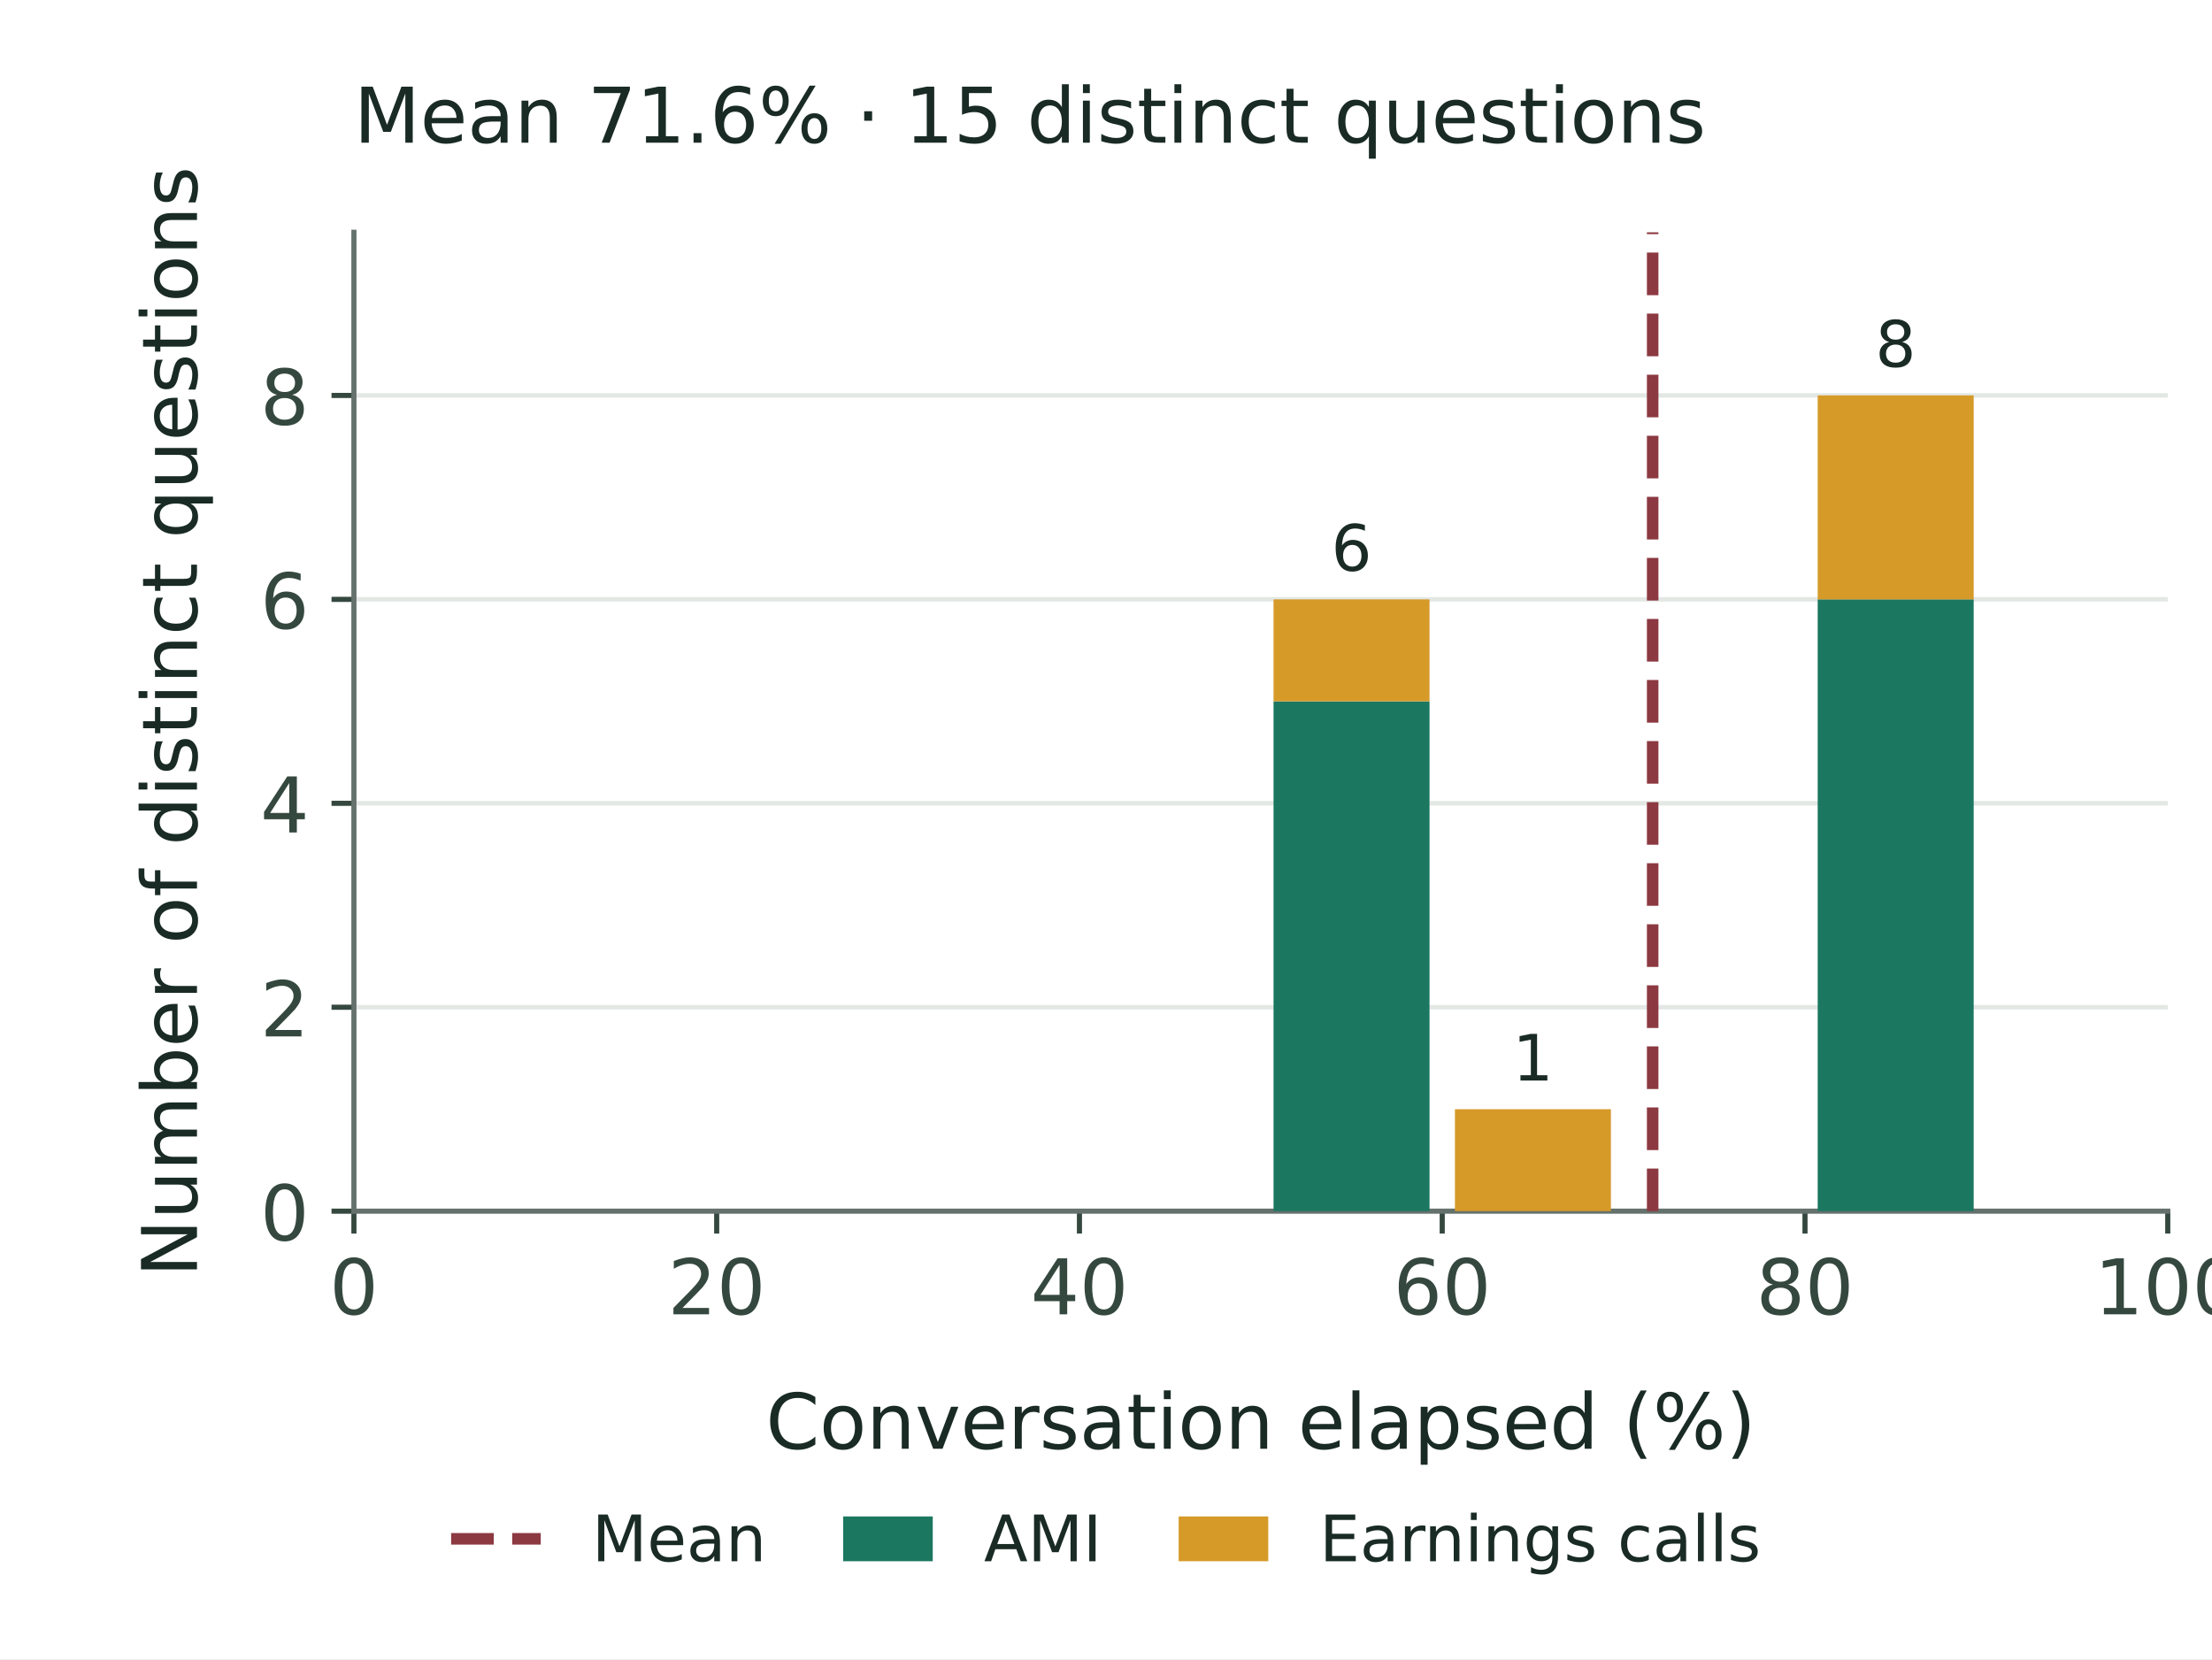
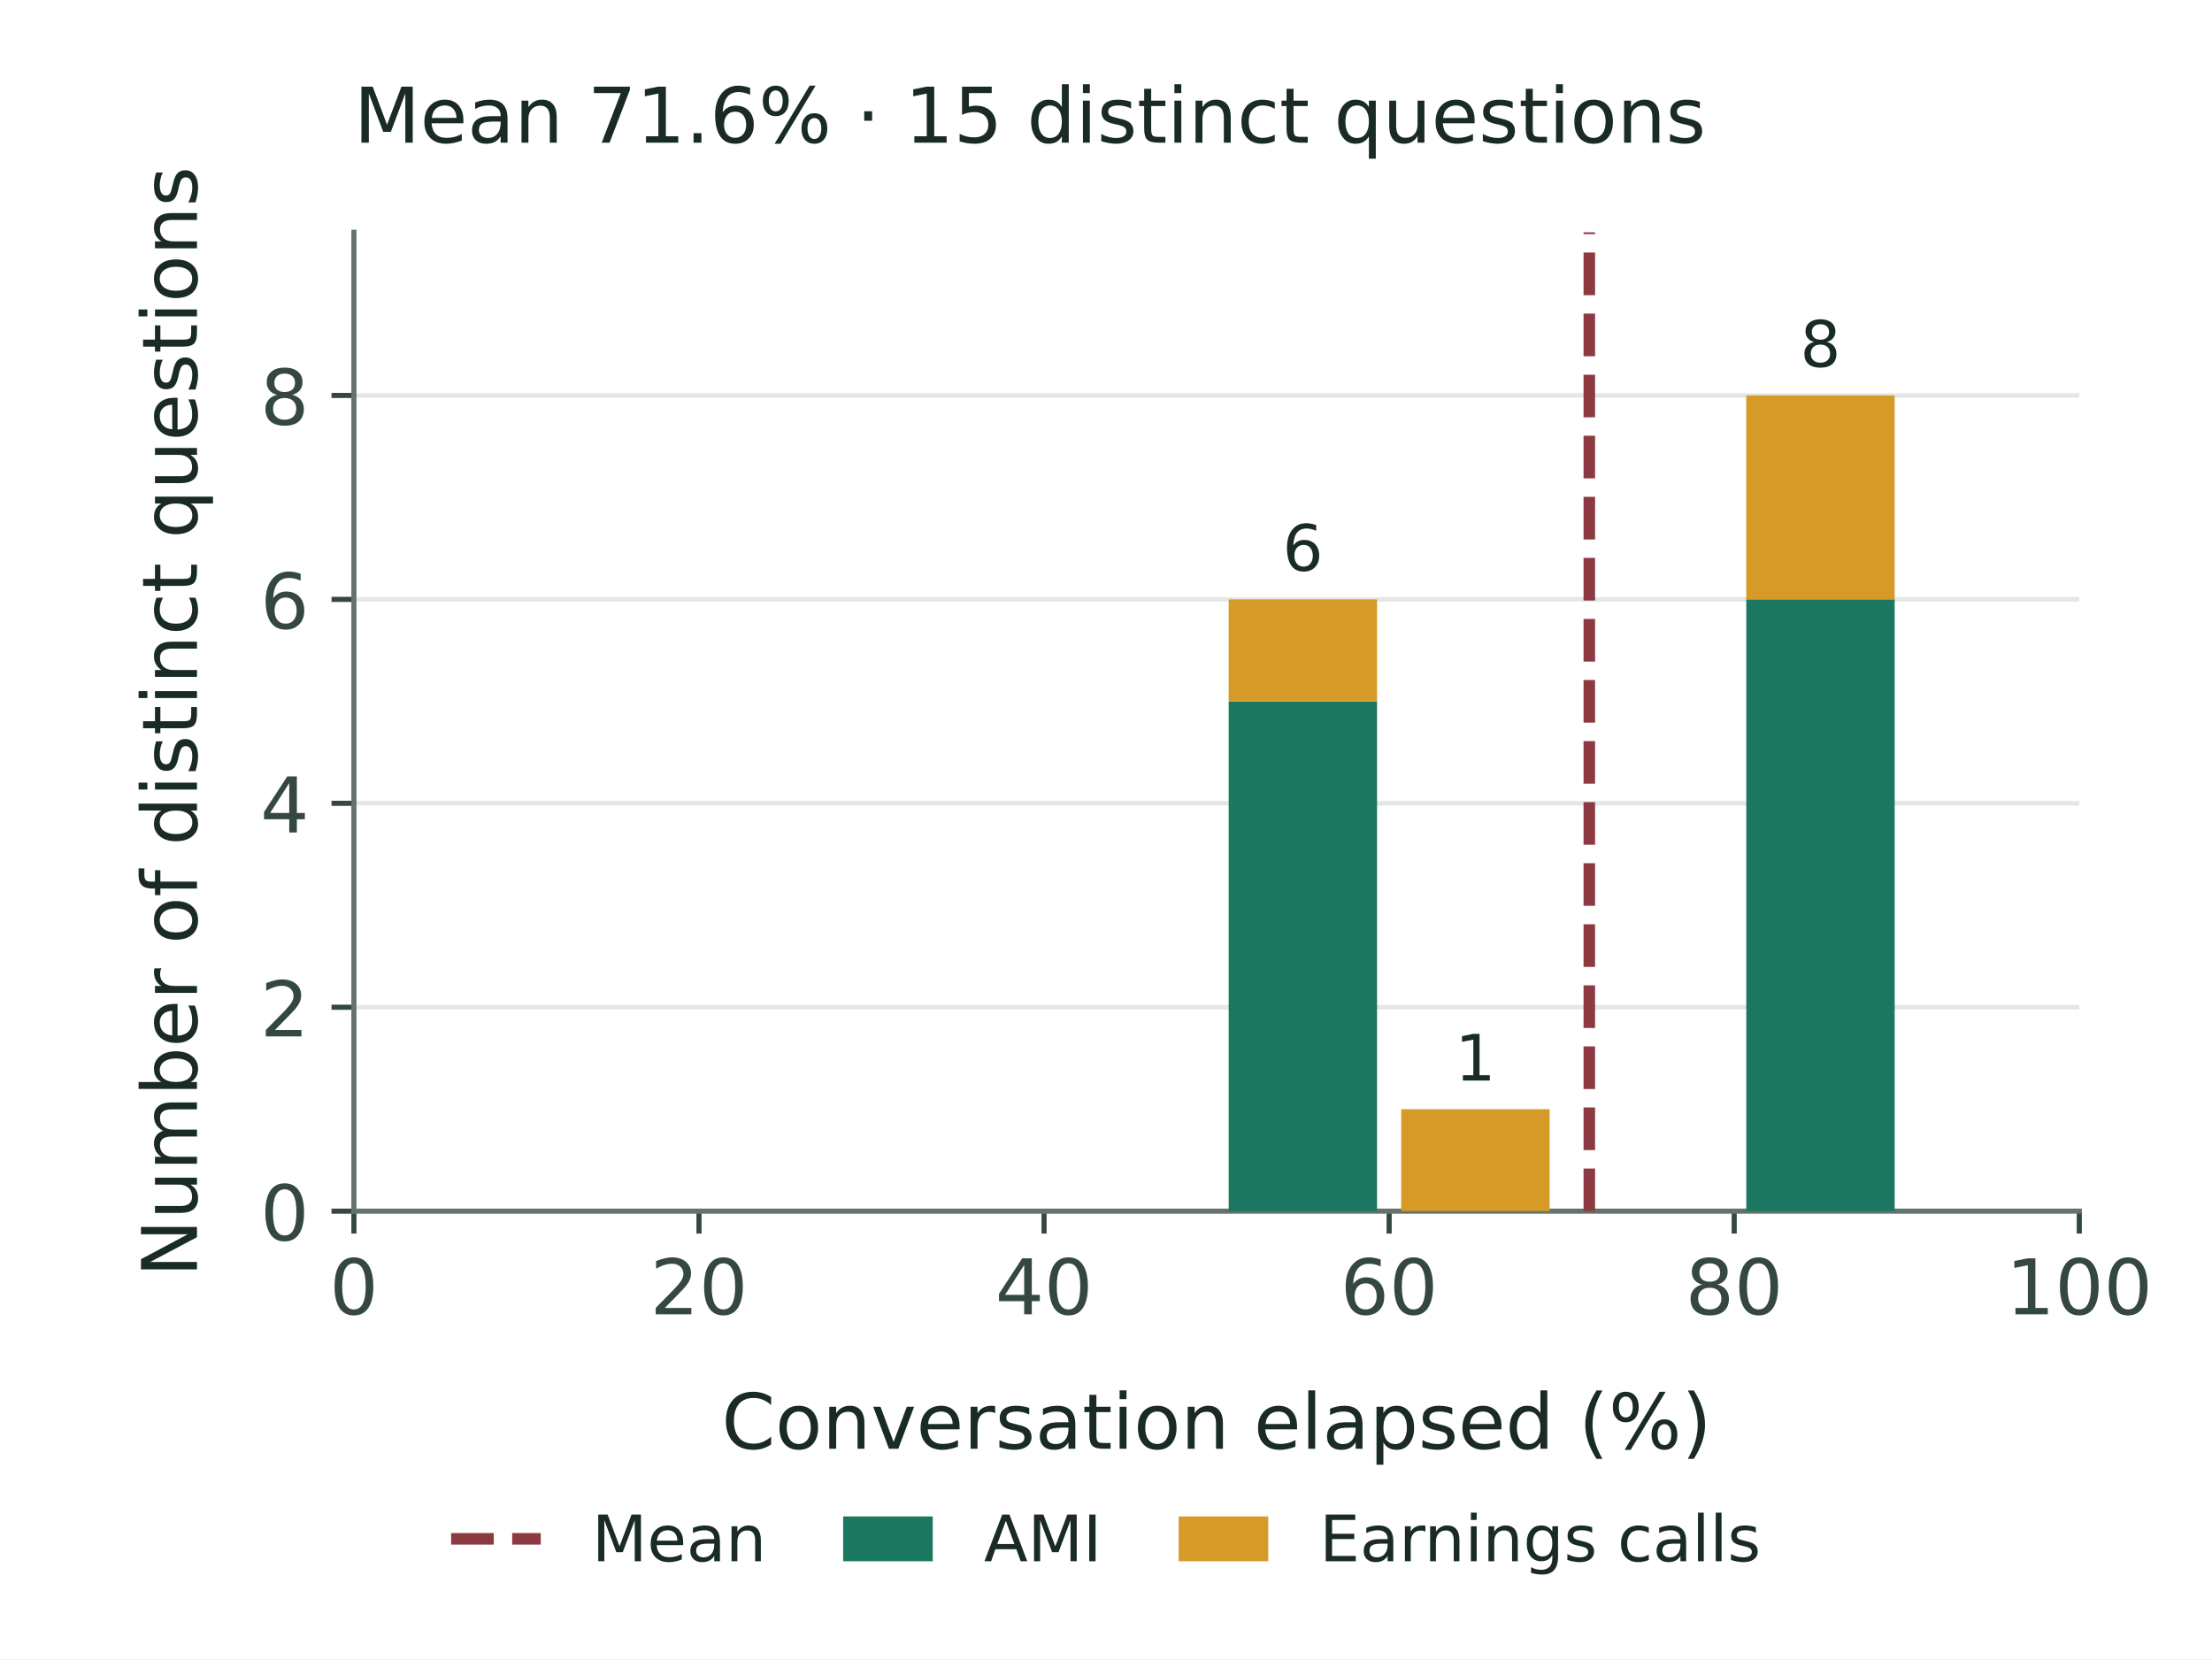
<svg xmlns="http://www.w3.org/2000/svg" xmlns:xlink="http://www.w3.org/1999/xlink" width="345.6pt" height="259.2pt" viewBox="0 0 345.6 259.2" version="1.1">
  <defs>
    <style type="text/css">*{stroke-linejoin: round; stroke-linecap: butt}</style>
  </defs>
  <g id="figure_1">
    <g id="patch_1">
      <path d="M 0 259.2  L 345.6 259.2  L 345.6 0  L 0 0  z " style="fill: #ffffff" />
    </g>
    <g id="axes_1">
      <g id="patch_2">
-         <path d="M 55.296 189.216  L 338.688 189.216  L 338.688 36.288  L 55.296 36.288  z " style="fill: #ffffff" />
+         <path d="M 55.296 189.216  L 324.864 189.216  L 324.864 36.288  L 55.296 36.288  z " style="fill: #ffffff" />
      </g>
      <g id="matplotlib.axis_1">
        <g id="xtick_1">
          <g id="line2d_1">
            <defs>
-               <path id="m1a5c730e85" d="M 0 0  L 0 3.5  " style="stroke: #35483f; stroke-width: 0.8" />
+               <path id="me726b492e0" d="M 0 0  L 0 3.5  " style="stroke: #35483f; stroke-width: 0.8" />
            </defs>
            <g>
-               <use xlink:href="#m1a5c730e85" x="55.296" y="189.216" style="fill: #35483f; stroke: #35483f; stroke-width: 0.8" />
+               <use xlink:href="#me726b492e0" x="55.296" y="189.216" style="fill: #35483f; stroke: #35483f; stroke-width: 0.8" />
            </g>
          </g>
          <g id="text_1">
            <text style="font-size: 12px; font-family: 'DejaVu Sans'; text-anchor: middle; fill: #35483f" x="55.296" y="205.333" transform="rotate(-0 55.296 205.3332)">0</text>
          </g>
        </g>
        <g id="xtick_2">
          <g id="line2d_2">
            <g>
-               <use xlink:href="#m1a5c730e85" x="111.974" y="189.216" style="fill: #35483f; stroke: #35483f; stroke-width: 0.8" />
+               <use xlink:href="#me726b492e0" x="109.21" y="189.216" style="fill: #35483f; stroke: #35483f; stroke-width: 0.8" />
            </g>
          </g>
          <g id="text_2">
-             <text style="font-size: 12px; font-family: 'DejaVu Sans'; text-anchor: middle; fill: #35483f" x="111.974" y="205.333" transform="rotate(-0 111.9744 205.3332)">20</text>
+             <text style="font-size: 12px; font-family: 'DejaVu Sans'; text-anchor: middle; fill: #35483f" x="109.21" y="205.333" transform="rotate(-0 109.2096 205.3332)">20</text>
          </g>
        </g>
        <g id="xtick_3">
          <g id="line2d_3">
            <g>
-               <use xlink:href="#m1a5c730e85" x="168.653" y="189.216" style="fill: #35483f; stroke: #35483f; stroke-width: 0.8" />
+               <use xlink:href="#me726b492e0" x="163.123" y="189.216" style="fill: #35483f; stroke: #35483f; stroke-width: 0.8" />
            </g>
          </g>
          <g id="text_3">
-             <text style="font-size: 12px; font-family: 'DejaVu Sans'; text-anchor: middle; fill: #35483f" x="168.653" y="205.333" transform="rotate(-0 168.6528 205.3332)">40</text>
+             <text style="font-size: 12px; font-family: 'DejaVu Sans'; text-anchor: middle; fill: #35483f" x="163.123" y="205.333" transform="rotate(-0 163.1232 205.3332)">40</text>
          </g>
        </g>
        <g id="xtick_4">
          <g id="line2d_4">
            <g>
-               <use xlink:href="#m1a5c730e85" x="225.331" y="189.216" style="fill: #35483f; stroke: #35483f; stroke-width: 0.8" />
+               <use xlink:href="#me726b492e0" x="217.037" y="189.216" style="fill: #35483f; stroke: #35483f; stroke-width: 0.8" />
            </g>
          </g>
          <g id="text_4">
-             <text style="font-size: 12px; font-family: 'DejaVu Sans'; text-anchor: middle; fill: #35483f" x="225.331" y="205.333" transform="rotate(-0 225.3312 205.3332)">60</text>
+             <text style="font-size: 12px; font-family: 'DejaVu Sans'; text-anchor: middle; fill: #35483f" x="217.037" y="205.333" transform="rotate(-0 217.0368 205.3332)">60</text>
          </g>
        </g>
        <g id="xtick_5">
          <g id="line2d_5">
            <g>
-               <use xlink:href="#m1a5c730e85" x="282.01" y="189.216" style="fill: #35483f; stroke: #35483f; stroke-width: 0.8" />
+               <use xlink:href="#me726b492e0" x="270.95" y="189.216" style="fill: #35483f; stroke: #35483f; stroke-width: 0.8" />
            </g>
          </g>
          <g id="text_5">
-             <text style="font-size: 12px; font-family: 'DejaVu Sans'; text-anchor: middle; fill: #35483f" x="282.01" y="205.333" transform="rotate(-0 282.0096 205.3332)">80</text>
+             <text style="font-size: 12px; font-family: 'DejaVu Sans'; text-anchor: middle; fill: #35483f" x="270.95" y="205.333" transform="rotate(-0 270.9504 205.3332)">80</text>
          </g>
        </g>
        <g id="xtick_6">
          <g id="line2d_6">
            <g>
-               <use xlink:href="#m1a5c730e85" x="338.688" y="189.216" style="fill: #35483f; stroke: #35483f; stroke-width: 0.8" />
+               <use xlink:href="#me726b492e0" x="324.864" y="189.216" style="fill: #35483f; stroke: #35483f; stroke-width: 0.8" />
            </g>
          </g>
          <g id="text_6">
-             <text style="font-size: 12px; font-family: 'DejaVu Sans'; text-anchor: middle; fill: #35483f" x="338.688" y="205.333" transform="rotate(-0 338.688 205.3332)">100</text>
+             <text style="font-size: 12px; font-family: 'DejaVu Sans'; text-anchor: middle; fill: #35483f" x="324.864" y="205.333" transform="rotate(-0 324.864 205.3332)">100</text>
          </g>
        </g>
        <g id="text_7">
-           <text style="font-size: 12px; font-family: 'DejaVu Sans'; text-anchor: middle; fill: #192b24" x="196.992" y="226.334" transform="rotate(-0 196.992 226.3341)">Conversation elapsed (%)</text>
+           <text style="font-size: 12px; font-family: 'DejaVu Sans'; text-anchor: middle; fill: #192b24" x="190.08" y="226.334" transform="rotate(-0 190.08 226.3341)">Conversation elapsed (%)</text>
        </g>
      </g>
      <g id="matplotlib.axis_2">
        <g id="ytick_1">
          <g id="line2d_7">
-             <path d="M 55.296 189.216  L 338.688 189.216  " clip-path="url(#pd6782d74b4)" style="fill: none; stroke: #e3e8e4; stroke-width: 0.7; stroke-linecap: square" />
+             <path d="M 55.296 189.216  L 324.864 189.216  " clip-path="url(#p99cc8383a3)" style="fill: none; stroke: #e3e8e4; stroke-width: 0.7; stroke-linecap: square" />
          </g>
          <g id="line2d_8">
            <defs>
-               <path id="m344a73dc1e" d="M 0 0  L -3.5 0  " style="stroke: #35483f; stroke-width: 0.8" />
+               <path id="m33b7e5ba74" d="M 0 0  L -3.5 0  " style="stroke: #35483f; stroke-width: 0.8" />
            </defs>
            <g>
-               <use xlink:href="#m344a73dc1e" x="55.296" y="189.216" style="fill: #35483f; stroke: #35483f; stroke-width: 0.8" />
+               <use xlink:href="#m33b7e5ba74" x="55.296" y="189.216" style="fill: #35483f; stroke: #35483f; stroke-width: 0.8" />
            </g>
          </g>
          <g id="text_8">
            <text style="font-size: 12px; font-family: 'DejaVu Sans'; text-anchor: end; fill: #35483f" x="48.296" y="193.775" transform="rotate(-0 48.296 193.7746)">0</text>
          </g>
        </g>
        <g id="ytick_2">
          <g id="line2d_9">
-             <path d="M 55.296 157.356  L 338.688 157.356  " clip-path="url(#pd6782d74b4)" style="fill: none; stroke: #e3e8e4; stroke-width: 0.7; stroke-linecap: square" />
+             <path d="M 55.296 157.356  L 324.864 157.356  " clip-path="url(#p99cc8383a3)" style="fill: none; stroke: #e3e8e4; stroke-width: 0.7; stroke-linecap: square" />
          </g>
          <g id="line2d_10">
            <g>
-               <use xlink:href="#m344a73dc1e" x="55.296" y="157.356" style="fill: #35483f; stroke: #35483f; stroke-width: 0.8" />
+               <use xlink:href="#m33b7e5ba74" x="55.296" y="157.356" style="fill: #35483f; stroke: #35483f; stroke-width: 0.8" />
            </g>
          </g>
          <g id="text_9">
            <text style="font-size: 12px; font-family: 'DejaVu Sans'; text-anchor: end; fill: #35483f" x="48.296" y="161.915" transform="rotate(-0 48.296 161.9146)">2</text>
          </g>
        </g>
        <g id="ytick_3">
          <g id="line2d_11">
-             <path d="M 55.296 125.496  L 338.688 125.496  " clip-path="url(#pd6782d74b4)" style="fill: none; stroke: #e3e8e4; stroke-width: 0.7; stroke-linecap: square" />
+             <path d="M 55.296 125.496  L 324.864 125.496  " clip-path="url(#p99cc8383a3)" style="fill: none; stroke: #e3e8e4; stroke-width: 0.7; stroke-linecap: square" />
          </g>
          <g id="line2d_12">
            <g>
-               <use xlink:href="#m344a73dc1e" x="55.296" y="125.496" style="fill: #35483f; stroke: #35483f; stroke-width: 0.8" />
+               <use xlink:href="#m33b7e5ba74" x="55.296" y="125.496" style="fill: #35483f; stroke: #35483f; stroke-width: 0.8" />
            </g>
          </g>
          <g id="text_10">
            <text style="font-size: 12px; font-family: 'DejaVu Sans'; text-anchor: end; fill: #35483f" x="48.296" y="130.055" transform="rotate(-0 48.296 130.0546)">4</text>
          </g>
        </g>
        <g id="ytick_4">
          <g id="line2d_13">
-             <path d="M 55.296 93.636  L 338.688 93.636  " clip-path="url(#pd6782d74b4)" style="fill: none; stroke: #e3e8e4; stroke-width: 0.7; stroke-linecap: square" />
+             <path d="M 55.296 93.636  L 324.864 93.636  " clip-path="url(#p99cc8383a3)" style="fill: none; stroke: #e3e8e4; stroke-width: 0.7; stroke-linecap: square" />
          </g>
          <g id="line2d_14">
            <g>
-               <use xlink:href="#m344a73dc1e" x="55.296" y="93.636" style="fill: #35483f; stroke: #35483f; stroke-width: 0.8" />
+               <use xlink:href="#m33b7e5ba74" x="55.296" y="93.636" style="fill: #35483f; stroke: #35483f; stroke-width: 0.8" />
            </g>
          </g>
          <g id="text_11">
            <text style="font-size: 12px; font-family: 'DejaVu Sans'; text-anchor: end; fill: #35483f" x="48.296" y="98.195" transform="rotate(-0 48.296 98.19459)">6</text>
          </g>
        </g>
        <g id="ytick_5">
          <g id="line2d_15">
-             <path d="M 55.296 61.776  L 338.688 61.776  " clip-path="url(#pd6782d74b4)" style="fill: none; stroke: #e3e8e4; stroke-width: 0.7; stroke-linecap: square" />
+             <path d="M 55.296 61.776  L 324.864 61.776  " clip-path="url(#p99cc8383a3)" style="fill: none; stroke: #e3e8e4; stroke-width: 0.7; stroke-linecap: square" />
          </g>
          <g id="line2d_16">
            <g>
-               <use xlink:href="#m344a73dc1e" x="55.296" y="61.776" style="fill: #35483f; stroke: #35483f; stroke-width: 0.8" />
+               <use xlink:href="#m33b7e5ba74" x="55.296" y="61.776" style="fill: #35483f; stroke: #35483f; stroke-width: 0.8" />
            </g>
          </g>
          <g id="text_12">
            <text style="font-size: 12px; font-family: 'DejaVu Sans'; text-anchor: end; fill: #35483f" x="48.296" y="66.335" transform="rotate(-0 48.296 66.33459)">8</text>
          </g>
        </g>
        <g id="text_13">
          <text style="font-size: 12px; font-family: 'DejaVu Sans'; text-anchor: middle; fill: #192b24" x="30.778" y="112.752" transform="rotate(-90 30.77819 112.752)">Number of distinct questions</text>
        </g>
      </g>
      <g id="patch_3">
        <path d="M 55.296 189.216  L 55.296 36.288  " style="fill: none; stroke: #65716c; stroke-width: 0.8; stroke-linejoin: miter; stroke-linecap: square" />
      </g>
      <g id="patch_4">
-         <path d="M 55.296 189.216  L 338.688 189.216  " style="fill: none; stroke: #65716c; stroke-width: 0.8; stroke-linejoin: miter; stroke-linecap: square" />
+         <path d="M 55.296 189.216  L 324.864 189.216  " style="fill: none; stroke: #65716c; stroke-width: 0.8; stroke-linejoin: miter; stroke-linecap: square" />
      </g>
      <g id="patch_5">
-         <path d="M 57.28 189.216  L 81.651 189.216  L 81.651 189.216  L 57.28 189.216  z " clip-path="url(#pd6782d74b4)" style="fill: #1b7760" />
+         <path d="M 57.183 189.216  L 80.366 189.216  L 80.366 189.216  L 57.183 189.216  z " clip-path="url(#p99cc8383a3)" style="fill: #1b7760" />
      </g>
      <g id="patch_6">
-         <path d="M 85.619 189.216  L 109.991 189.216  L 109.991 189.216  L 85.619 189.216  z " clip-path="url(#pd6782d74b4)" style="fill: #1b7760" />
+         <path d="M 84.14 189.216  L 107.323 189.216  L 107.323 189.216  L 84.14 189.216  z " clip-path="url(#p99cc8383a3)" style="fill: #1b7760" />
      </g>
      <g id="patch_7">
-         <path d="M 113.958 189.216  L 138.33 189.216  L 138.33 189.216  L 113.958 189.216  z " clip-path="url(#pd6782d74b4)" style="fill: #1b7760" />
+         <path d="M 111.097 189.216  L 134.279 189.216  L 134.279 189.216  L 111.097 189.216  z " clip-path="url(#p99cc8383a3)" style="fill: #1b7760" />
      </g>
      <g id="patch_8">
-         <path d="M 142.297 189.216  L 166.669 189.216  L 166.669 189.216  L 142.297 189.216  z " clip-path="url(#pd6782d74b4)" style="fill: #1b7760" />
+         <path d="M 138.053 189.216  L 161.236 189.216  L 161.236 189.216  L 138.053 189.216  z " clip-path="url(#p99cc8383a3)" style="fill: #1b7760" />
      </g>
      <g id="patch_9">
-         <path d="M 170.637 189.216  L 195.008 189.216  L 195.008 189.216  L 170.637 189.216  z " clip-path="url(#pd6782d74b4)" style="fill: #1b7760" />
+         <path d="M 165.01 189.216  L 188.193 189.216  L 188.193 189.216  L 165.01 189.216  z " clip-path="url(#p99cc8383a3)" style="fill: #1b7760" />
      </g>
      <g id="patch_10">
-         <path d="M 198.976 189.216  L 223.347 189.216  L 223.347 109.566  L 198.976 109.566  z " clip-path="url(#pd6782d74b4)" style="fill: #1b7760" />
+         <path d="M 191.967 189.216  L 215.15 189.216  L 215.15 109.566  L 191.967 109.566  z " clip-path="url(#p99cc8383a3)" style="fill: #1b7760" />
      </g>
      <g id="patch_11">
-         <path d="M 227.315 189.216  L 251.687 189.216  L 251.687 189.216  L 227.315 189.216  z " clip-path="url(#pd6782d74b4)" style="fill: #1b7760" />
+         <path d="M 218.924 189.216  L 242.107 189.216  L 242.107 189.216  L 218.924 189.216  z " clip-path="url(#p99cc8383a3)" style="fill: #1b7760" />
      </g>
      <g id="patch_12">
-         <path d="M 255.654 189.216  L 280.026 189.216  L 280.026 189.216  L 255.654 189.216  z " clip-path="url(#pd6782d74b4)" style="fill: #1b7760" />
+         <path d="M 245.881 189.216  L 269.063 189.216  L 269.063 189.216  L 245.881 189.216  z " clip-path="url(#p99cc8383a3)" style="fill: #1b7760" />
      </g>
      <g id="patch_13">
-         <path d="M 283.993 189.216  L 308.365 189.216  L 308.365 93.636  L 283.993 93.636  z " clip-path="url(#pd6782d74b4)" style="fill: #1b7760" />
+         <path d="M 272.837 189.216  L 296.02 189.216  L 296.02 93.636  L 272.837 93.636  z " clip-path="url(#p99cc8383a3)" style="fill: #1b7760" />
      </g>
      <g id="patch_14">
-         <path d="M 312.333 189.216  L 336.704 189.216  L 336.704 189.216  L 312.333 189.216  z " clip-path="url(#pd6782d74b4)" style="fill: #1b7760" />
+         <path d="M 299.794 189.216  L 322.977 189.216  L 322.977 189.216  L 299.794 189.216  z " clip-path="url(#p99cc8383a3)" style="fill: #1b7760" />
      </g>
      <g id="patch_15">
-         <path d="M 57.28 189.216  L 81.651 189.216  L 81.651 189.216  L 57.28 189.216  z " clip-path="url(#pd6782d74b4)" style="fill: #d69a29" />
+         <path d="M 57.183 189.216  L 80.366 189.216  L 80.366 189.216  L 57.183 189.216  z " clip-path="url(#p99cc8383a3)" style="fill: #d69a29" />
      </g>
      <g id="patch_16">
-         <path d="M 85.619 189.216  L 109.991 189.216  L 109.991 189.216  L 85.619 189.216  z " clip-path="url(#pd6782d74b4)" style="fill: #d69a29" />
+         <path d="M 84.14 189.216  L 107.323 189.216  L 107.323 189.216  L 84.14 189.216  z " clip-path="url(#p99cc8383a3)" style="fill: #d69a29" />
      </g>
      <g id="patch_17">
-         <path d="M 113.958 189.216  L 138.33 189.216  L 138.33 189.216  L 113.958 189.216  z " clip-path="url(#pd6782d74b4)" style="fill: #d69a29" />
+         <path d="M 111.097 189.216  L 134.279 189.216  L 134.279 189.216  L 111.097 189.216  z " clip-path="url(#p99cc8383a3)" style="fill: #d69a29" />
      </g>
      <g id="patch_18">
-         <path d="M 142.297 189.216  L 166.669 189.216  L 166.669 189.216  L 142.297 189.216  z " clip-path="url(#pd6782d74b4)" style="fill: #d69a29" />
+         <path d="M 138.053 189.216  L 161.236 189.216  L 161.236 189.216  L 138.053 189.216  z " clip-path="url(#p99cc8383a3)" style="fill: #d69a29" />
      </g>
      <g id="patch_19">
-         <path d="M 170.637 189.216  L 195.008 189.216  L 195.008 189.216  L 170.637 189.216  z " clip-path="url(#pd6782d74b4)" style="fill: #d69a29" />
+         <path d="M 165.01 189.216  L 188.193 189.216  L 188.193 189.216  L 165.01 189.216  z " clip-path="url(#p99cc8383a3)" style="fill: #d69a29" />
      </g>
      <g id="patch_20">
-         <path d="M 198.976 109.566  L 223.347 109.566  L 223.347 93.636  L 198.976 93.636  z " clip-path="url(#pd6782d74b4)" style="fill: #d69a29" />
+         <path d="M 191.967 109.566  L 215.15 109.566  L 215.15 93.636  L 191.967 93.636  z " clip-path="url(#p99cc8383a3)" style="fill: #d69a29" />
      </g>
      <g id="patch_21">
-         <path d="M 227.315 189.216  L 251.687 189.216  L 251.687 173.286  L 227.315 173.286  z " clip-path="url(#pd6782d74b4)" style="fill: #d69a29" />
+         <path d="M 218.924 189.216  L 242.107 189.216  L 242.107 173.286  L 218.924 173.286  z " clip-path="url(#p99cc8383a3)" style="fill: #d69a29" />
      </g>
      <g id="patch_22">
-         <path d="M 255.654 189.216  L 280.026 189.216  L 280.026 189.216  L 255.654 189.216  z " clip-path="url(#pd6782d74b4)" style="fill: #d69a29" />
+         <path d="M 245.881 189.216  L 269.063 189.216  L 269.063 189.216  L 245.881 189.216  z " clip-path="url(#p99cc8383a3)" style="fill: #d69a29" />
      </g>
      <g id="patch_23">
-         <path d="M 283.993 93.636  L 308.365 93.636  L 308.365 61.776  L 283.993 61.776  z " clip-path="url(#pd6782d74b4)" style="fill: #d69a29" />
+         <path d="M 272.837 93.636  L 296.02 93.636  L 296.02 61.776  L 272.837 61.776  z " clip-path="url(#p99cc8383a3)" style="fill: #d69a29" />
      </g>
      <g id="patch_24">
-         <path d="M 312.333 189.216  L 336.704 189.216  L 336.704 189.216  L 312.333 189.216  z " clip-path="url(#pd6782d74b4)" style="fill: #d69a29" />
+         <path d="M 299.794 189.216  L 322.977 189.216  L 322.977 189.216  L 299.794 189.216  z " clip-path="url(#p99cc8383a3)" style="fill: #d69a29" />
      </g>
      <g id="text_14">
-         <text style="font-size: 10px; font-family: 'DejaVu Sans'; text-anchor: middle; fill: #192b24" x="211.162" y="89.163" transform="rotate(-0 211.1616 89.16276)">6</text>
+         <text style="font-size: 10px; font-family: 'DejaVu Sans'; text-anchor: middle; fill: #192b24" x="203.558" y="89.163" transform="rotate(-0 203.5584 89.16276)">6</text>
      </g>
      <g id="text_15">
-         <text style="font-size: 10px; font-family: 'DejaVu Sans'; text-anchor: middle; fill: #192b24" x="239.501" y="168.813" transform="rotate(-0 239.5008 168.8128)">1</text>
+         <text style="font-size: 10px; font-family: 'DejaVu Sans'; text-anchor: middle; fill: #192b24" x="230.515" y="168.813" transform="rotate(-0 230.5152 168.8128)">1</text>
      </g>
      <g id="text_16">
-         <text style="font-size: 10px; font-family: 'DejaVu Sans'; text-anchor: middle; fill: #192b24" x="296.179" y="57.303" transform="rotate(-0 296.1792 57.30276)">8</text>
+         <text style="font-size: 10px; font-family: 'DejaVu Sans'; text-anchor: middle; fill: #192b24" x="284.429" y="57.303" transform="rotate(-0 284.4288 57.30276)">8</text>
      </g>
      <g id="text_17">
        <text style="font-size: 12px; font-family: 'DejaVu Sans'; text-anchor: start; fill: #192b24" x="55.296" y="22.288" transform="rotate(-0 55.296 22.288)">Mean 71.6% · 15 distinct questions</text>
      </g>
      <g id="line2d_17">
-         <path d="M 258.21 189.216  L 258.21 36.288  " clip-path="url(#pd6782d74b4)" style="fill: none; stroke-dasharray: 6.66,2.88; stroke-dashoffset: 0; stroke: #8c3941; stroke-width: 1.8" />
+         <path d="M 248.312 189.216  L 248.312 36.288  " clip-path="url(#p99cc8383a3)" style="fill: none; stroke-dasharray: 6.66,2.88; stroke-dashoffset: 0; stroke: #8c3941; stroke-width: 1.8" />
      </g>
    </g>
    <g id="legend_1">
      <g id="line2d_18">
        <path d="M 70.485 240.41  L 77.485 240.41  L 84.485 240.41  " style="fill: none; stroke-dasharray: 6.66,2.88; stroke-dashoffset: 0; stroke: #8c3941; stroke-width: 1.8" />
      </g>
      <g id="text_18">
        <text style="font-size: 10px; font-family: 'DejaVu Sans'; text-anchor: start; fill: #192b24" x="92.485" y="243.91" transform="rotate(-0 92.48516 243.9097)">Mean</text>
      </g>
      <g id="patch_25">
        <path d="M 131.732 243.91  L 145.732 243.91  L 145.732 236.91  L 131.732 236.91  z " style="fill: #1b7760" />
      </g>
      <g id="text_19">
        <text style="font-size: 10px; font-family: 'DejaVu Sans'; text-anchor: start; fill: #192b24" x="153.732" y="243.91" transform="rotate(-0 153.732 243.9097)">AMI</text>
      </g>
      <g id="patch_26">
        <path d="M 184.151 243.91  L 198.151 243.91  L 198.151 236.91  L 184.151 236.91  z " style="fill: #d69a29" />
      </g>
      <g id="text_20">
        <text style="font-size: 10px; font-family: 'DejaVu Sans'; text-anchor: start; fill: #192b24" x="206.151" y="243.91" transform="rotate(-0 206.1508 243.9097)">Earnings calls</text>
      </g>
    </g>
  </g>
  <defs>
-     <clipPath id="pd6782d74b4">
-       <rect x="55.296" y="36.288" width="283.392" height="152.928" />
+     <clipPath id="p99cc8383a3">
+       <rect x="55.296" y="36.288" width="269.568" height="152.928" />
    </clipPath>
  </defs>
</svg>
